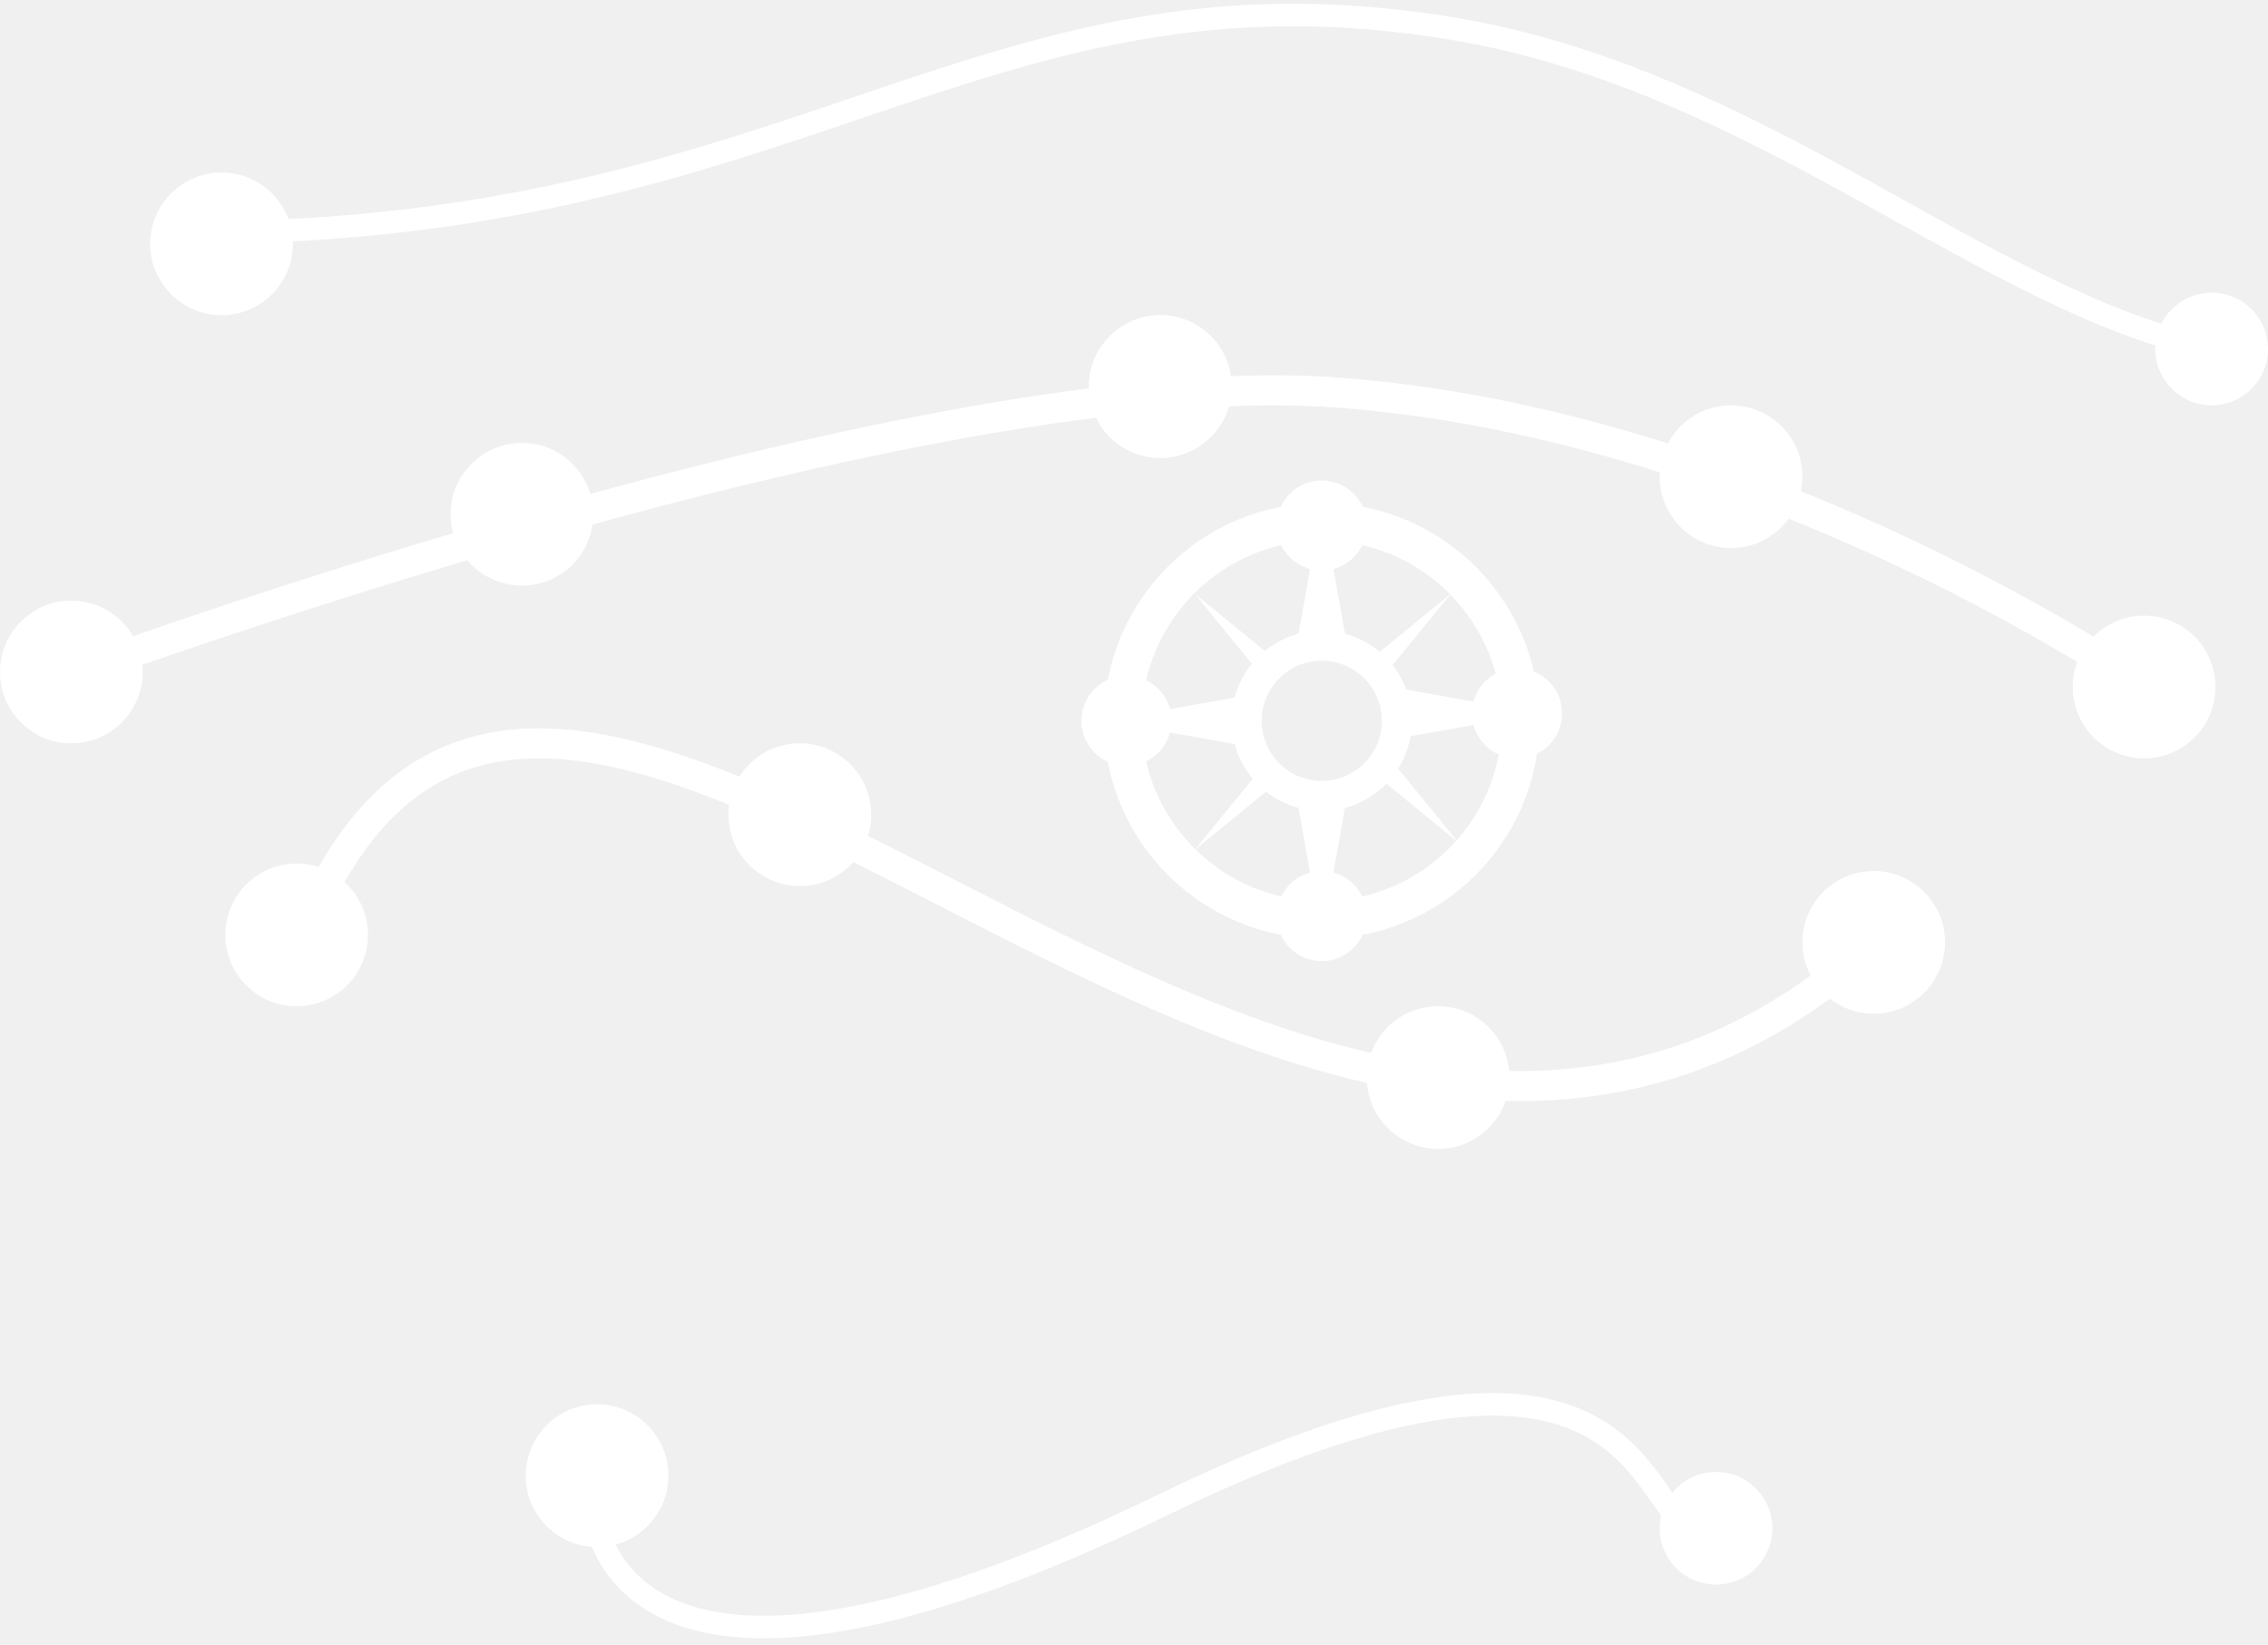
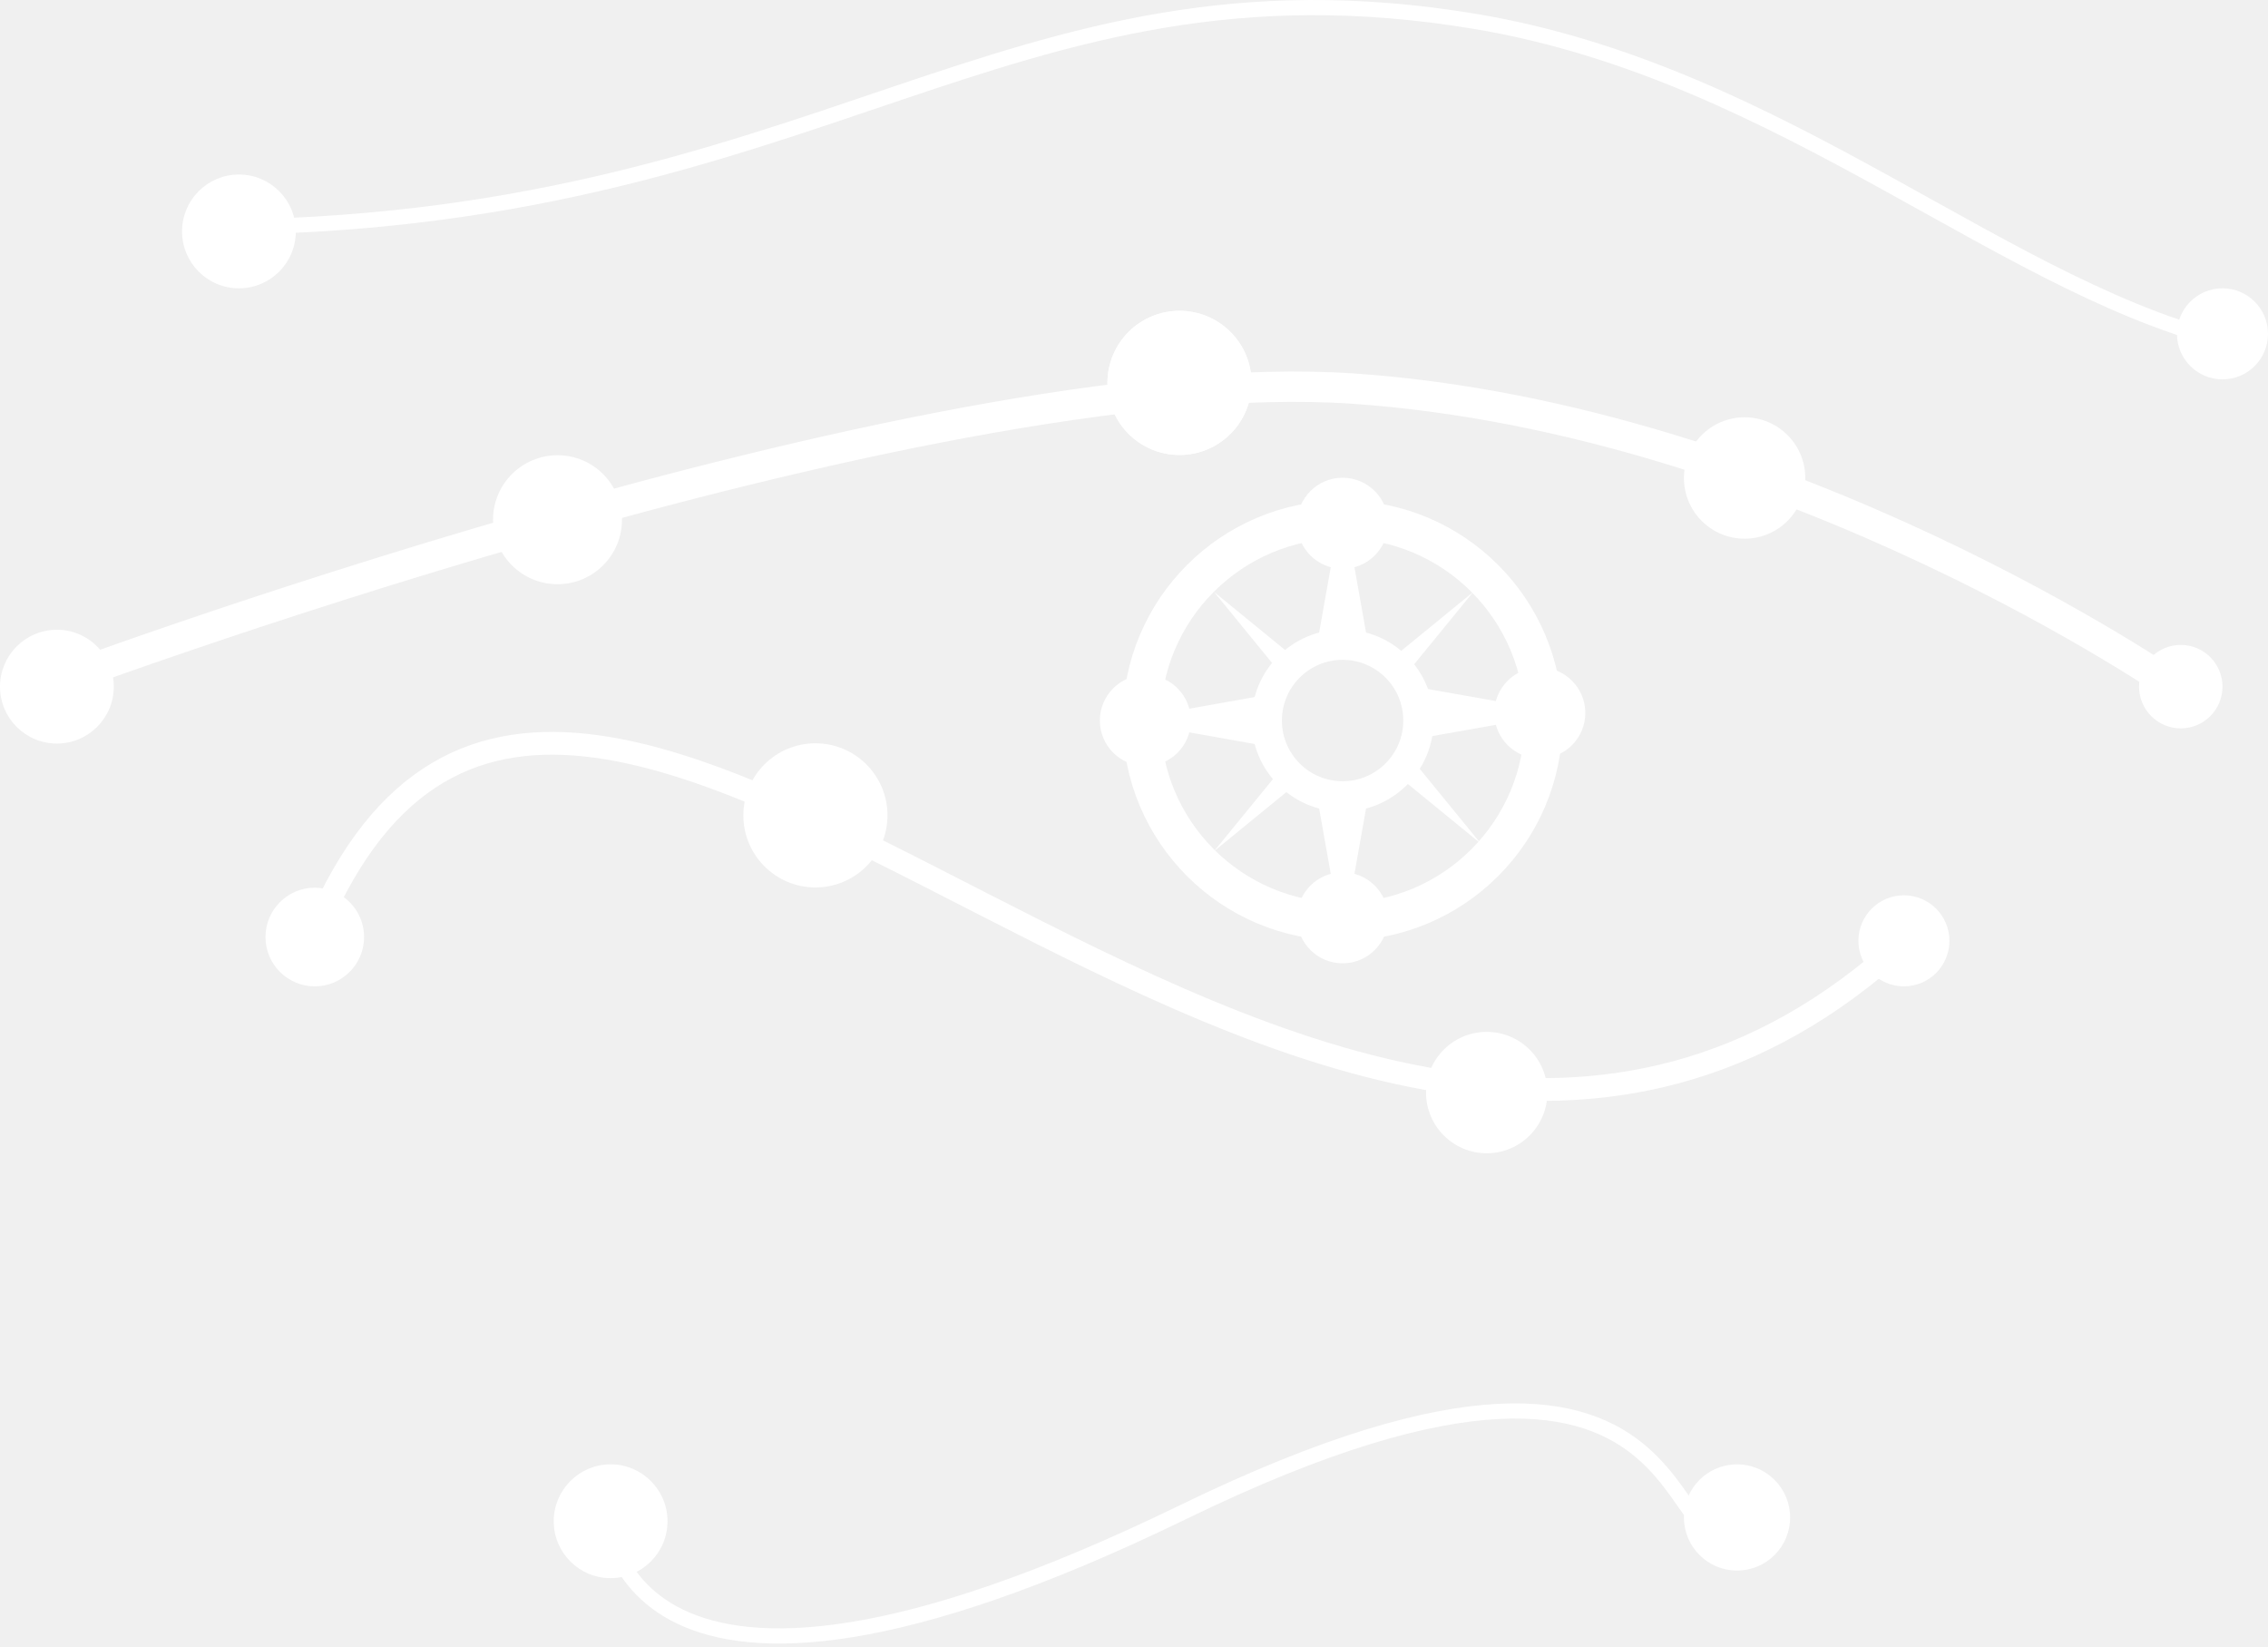
- <svg xmlns="http://www.w3.org/2000/svg" width="302" height="219" viewBox="0 0 302 219" fill="none">
-   <path d="M40 125.154C74 39.654 172 197.154 250 125.154" stroke="white" stroke-width="4" />
-   <path d="M4 91.725C4 91.725 120 48.225 177.5 52.225C235 56.225 286 91.725 286 91.725" stroke="white" stroke-width="4" />
-   <circle cx="176" cy="95.966" r="26.5" stroke="white" stroke-width="5" />
-   <circle cx="9.5" cy="89.466" r="9.5" fill="white" />
-   <circle cx="202" cy="94.966" r="6" fill="white" />
-   <circle cx="150" cy="95.966" r="6" fill="white" />
-   <circle cx="176" cy="69.966" r="6" fill="white" />
-   <circle cx="176" cy="121.965" r="6" fill="white" />
-   <circle cx="69.5" cy="68.466" r="9.5" fill="white" />
-   <circle cx="154.5" cy="51.465" r="9.5" fill="white" />
-   <circle cx="154.5" cy="51.465" r="9.5" fill="white" />
-   <circle cx="29.5" cy="32.465" r="9.5" fill="white" />
-   <circle cx="228.5" cy="203.466" r="7.5" fill="white" />
-   <circle cx="79.5" cy="196.466" r="9.5" fill="white" />
-   <circle cx="294.5" cy="46.465" r="7.5" fill="white" />
-   <circle cx="230.5" cy="63.465" r="9.5" fill="white" />
-   <circle cx="106.5" cy="108.465" r="9.5" fill="white" />
-   <circle cx="191.5" cy="143.465" r="9.5" fill="white" />
-   <circle cx="176" cy="95.966" r="10" stroke="white" stroke-width="4" />
-   <circle cx="249.5" cy="125.465" r="9.5" fill="white" />
-   <circle cx="285.5" cy="91.466" r="9.5" fill="white" />
-   <circle cx="39.5" cy="124.465" r="9.5" fill="white" />
-   <path d="M79 200.284C79 200.284 79.409 237.041 155 200.284C230.591 163.527 215.455 216.24 231 200.284" stroke="white" stroke-width="3" />
-   <path d="M26 30.966C107 30.966 131 -6.534 193.364 3.802C234.488 10.618 264 39.965 294.5 46.465" stroke="white" stroke-width="3" />
-   <path d="M175.015 72.508C175.211 71.408 176.789 71.408 176.985 72.508L179.255 85.291C179.364 85.903 178.893 86.466 178.271 86.466H173.729C173.107 86.466 172.636 85.903 172.745 85.291L175.015 72.508Z" fill="white" />
-   <path d="M152.542 96.95C151.442 96.755 151.442 95.176 152.542 94.981L165.325 92.71C165.938 92.601 166.5 93.072 166.5 93.695L166.5 98.236C166.5 98.859 165.938 99.33 165.325 99.221L152.542 96.95Z" fill="white" />
-   <path d="M199.458 93.981C200.558 94.176 200.558 95.755 199.458 95.95L186.675 98.221C186.062 98.33 185.5 97.859 185.5 97.236L185.5 92.695C185.5 92.072 186.062 91.601 186.675 91.71L199.458 93.981Z" fill="white" />
-   <path d="M176.985 119.423C176.789 120.523 175.211 120.523 175.015 119.423L172.745 106.64C172.636 106.028 173.107 105.465 173.729 105.465L178.271 105.465C178.893 105.465 179.364 106.028 179.255 106.64L176.985 119.423Z" fill="white" />
-   <path d="M194.215 112.181L184.181 103.983L186.018 102.146L194.215 112.181Z" fill="white" />
-   <path d="M159.061 79.026L169.095 87.224L167.258 89.061L159.061 79.026Z" fill="white" />
-   <path d="M193.215 79.026L185.018 89.061L183.181 87.224L193.215 79.026Z" fill="white" />
-   <path d="M159.061 113.181L167.258 103.146L169.095 104.983L159.061 113.181Z" fill="white" />
+ <svg xmlns="http://www.w3.org/2000/svg" width="299" height="217" viewBox="0 0 299 217" fill="none">
+   <path d="M41 124.154C75 38.654 173 196.154 251 124.154" stroke="white" stroke-width="3" />
+   <path d="M5 90.725C5 90.725 121 47.225 178.5 51.225C236 55.225 287 90.725 287 90.725" stroke="white" stroke-width="4" />
+   <circle cx="177" cy="94.966" r="26.5" stroke="white" stroke-width="5" />
+   <circle cx="7.5" cy="90.5" r="7.5" fill="white" />
+   <circle cx="203" cy="93.966" r="6" fill="white" />
+   <circle cx="151" cy="94.966" r="6" fill="white" />
+   <circle cx="177" cy="68.966" r="6" fill="white" />
+   <circle cx="177" cy="120.965" r="6" fill="white" />
+   <circle cx="73.5" cy="68.5" r="8.5" fill="white" />
+   <circle cx="155.5" cy="50.465" r="9.5" fill="white" />
+   <circle cx="155.5" cy="50.465" r="9.5" fill="white" />
+   <circle cx="229" cy="200" r="7" fill="white" />
+   <circle cx="293" cy="44" r="6" fill="white" />
+   <circle cx="80.5" cy="200.5" r="7.5" fill="white" />
+   <circle cx="31.5" cy="30.5" r="7.5" fill="white" />
+   <circle cx="230" cy="63" r="8" fill="white" />
+   <circle cx="107.5" cy="107.465" r="9.5" fill="white" />
+   <circle cx="196" cy="144" r="8" fill="white" />
+   <circle cx="177" cy="94.966" r="10" stroke="white" stroke-width="4" />
+   <circle cx="251" cy="124" r="6" fill="white" />
+   <circle cx="287.5" cy="90.5" r="5.5" fill="white" />
+   <circle cx="41.5" cy="123.5" r="6.5" fill="white" />
+   <path d="M80 199.284C80 199.284 80.409 236.041 156 199.284C231.591 162.527 216.455 215.24 232 199.284" stroke="white" stroke-width="2" />
+   <path d="M27 29.966C108 29.966 132 -7.534 194.364 2.802C235.488 9.618 265 38.965 295.5 45.465" stroke="white" stroke-width="2" />
+   <path d="M176.015 71.508C176.211 70.408 177.789 70.408 177.985 71.508L180.255 84.291C180.364 84.903 179.893 85.466 179.271 85.466H174.729C174.107 85.466 173.636 84.903 173.745 84.291L176.015 71.508Z" fill="white" />
+   <path d="M153.542 95.95C152.442 95.755 152.442 94.176 153.542 93.981L166.325 91.71C166.938 91.601 167.5 92.072 167.5 92.695L167.5 97.236C167.5 97.859 166.938 98.33 166.325 98.221L153.542 95.95Z" fill="white" />
+   <path d="M200.458 92.981C201.558 93.176 201.558 94.755 200.458 94.95L187.675 97.221C187.062 97.33 186.5 96.859 186.5 96.236L186.5 91.695C186.5 91.072 187.062 90.601 187.675 90.71L200.458 92.981Z" fill="white" />
+   <path d="M177.985 118.423C177.789 119.523 176.211 119.523 176.015 118.423L173.745 105.64C173.636 105.028 174.107 104.465 174.729 104.465L179.271 104.465C179.893 104.465 180.364 105.028 180.255 105.64L177.985 118.423Z" fill="white" />
+   <path d="M195.215 111.181L185.181 102.983L187.018 101.146L195.215 111.181Z" fill="white" />
+   <path d="M160.061 78.026L170.095 86.224L168.258 88.061L160.061 78.026Z" fill="white" />
+   <path d="M194.215 78.026L186.018 88.061L184.181 86.224L194.215 78.026Z" fill="white" />
+   <path d="M160.061 112.181L168.258 102.146L170.095 103.983L160.061 112.181Z" fill="white" />
</svg>
